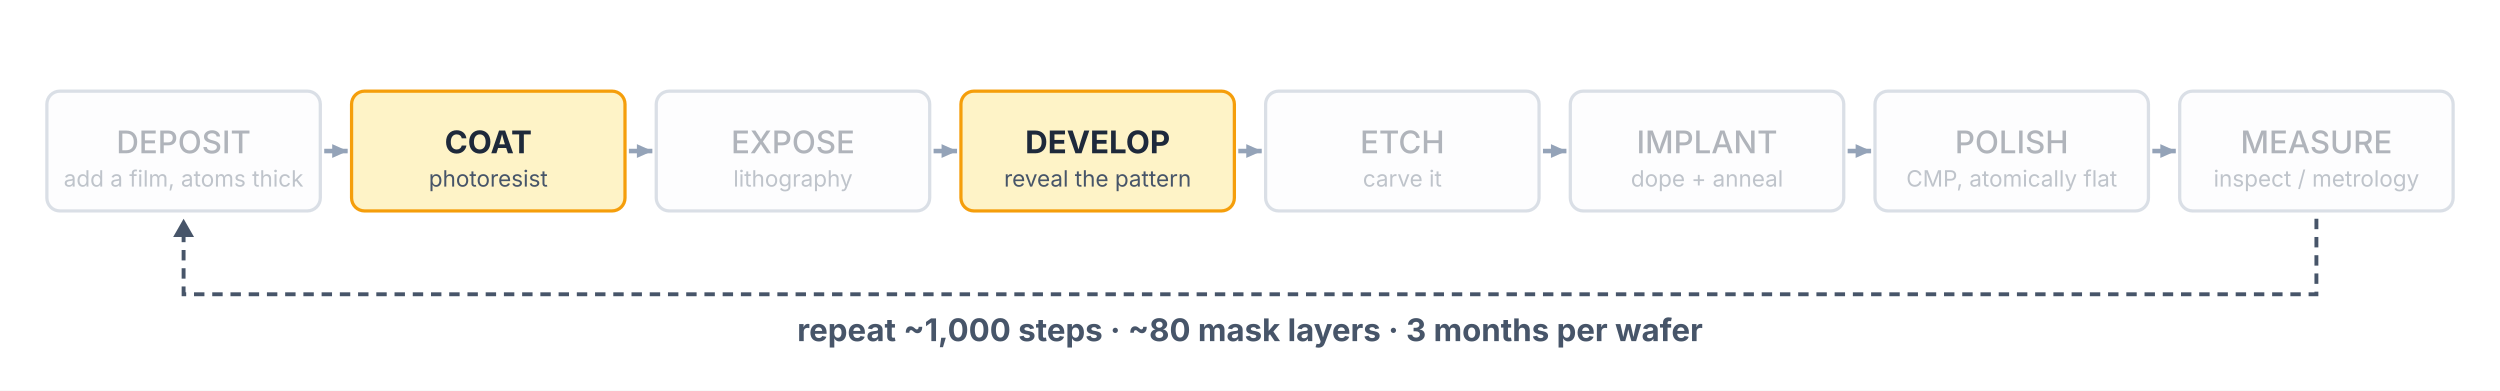
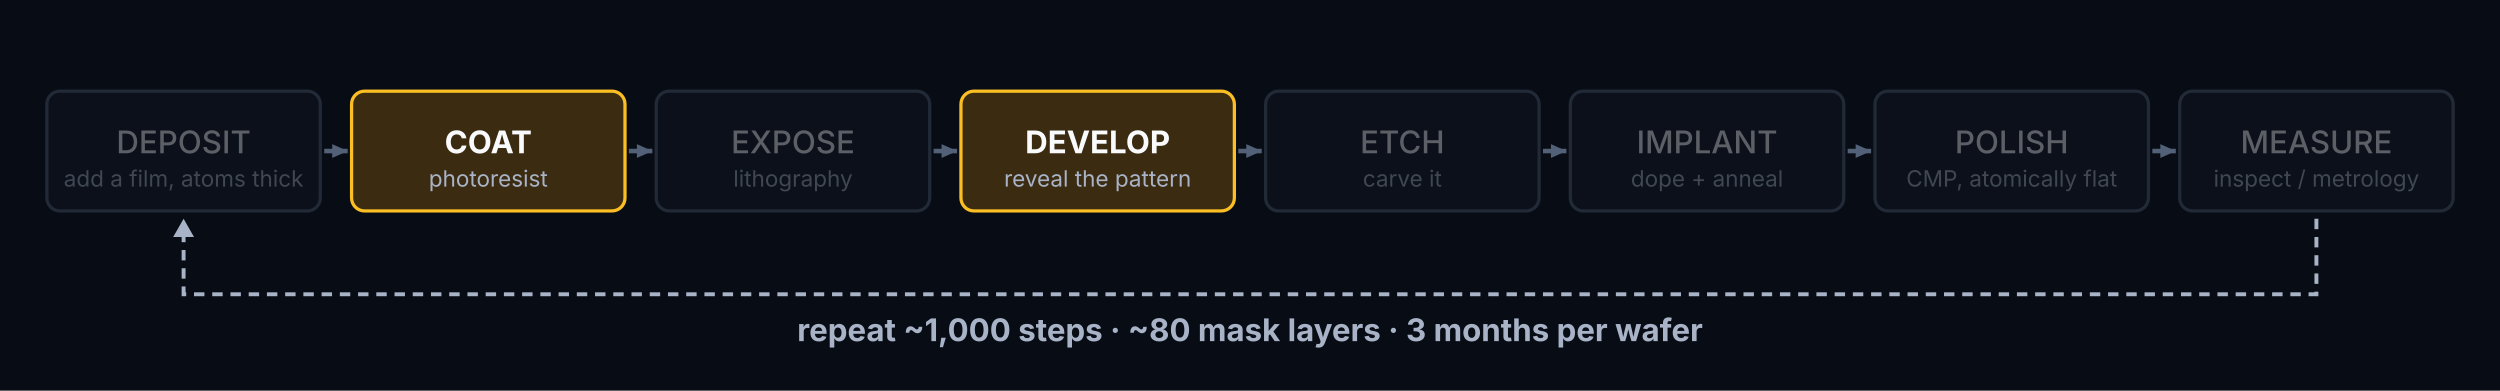
<svg xmlns="http://www.w3.org/2000/svg" viewBox="0 0 1920 300" font-family="Inter, -apple-system, sans-serif">
-   <rect width="1920" height="300" fill="#ffffff" />
+   <rect width="1920" height="300" fill="#080c14" />
  <g opacity="0.35">
-     <rect x="36" y="70" width="210" height="92" rx="10" fill="#f8fafc" stroke="#94a3b8" stroke-width="2.5" />
-     <text x="141" y="109" text-anchor="middle" dominant-baseline="central" font-size="24" font-weight="500" fill="#1e293b">DEPOSIT</text>
-     <text x="141" y="137" text-anchor="middle" dominant-baseline="central" font-size="17.28" fill="#475569">add a film, atoms thick</text>
+     <rect x="36" y="70" width="210" height="92" rx="10" fill="#111827" stroke="#526078" stroke-width="2.5" />
+     <text x="141" y="109" text-anchor="middle" dominant-baseline="central" font-size="24" font-weight="500" fill="#f8fafc">DEPOSIT</text>
+     <text x="141" y="137" text-anchor="middle" dominant-baseline="central" font-size="17.28" fill="#a8b3c7">add a film, atoms thick</text>
  </g>
-   <line x1="249" y1="116" x2="267" y2="116" stroke="#94a3b8" stroke-width="3.5" />
-   <polygon points="267,116 255.13,121.301 255.13,110.699" fill="#94a3b8" />
+   <line x1="249" y1="116" x2="267" y2="116" stroke="#526078" stroke-width="3.5" />
+   <polygon points="267,116 255.13,121.301 255.13,110.699" fill="#526078" />
  <g opacity="1">
-     <rect x="270" y="70" width="210" height="92" rx="10" fill="#fef3c7" stroke="#f59e0b" stroke-width="2.5" />
-     <text x="375" y="109" text-anchor="middle" dominant-baseline="central" font-size="24" font-weight="700" fill="#1e293b">COAT</text>
-     <text x="375" y="137" text-anchor="middle" dominant-baseline="central" font-size="17.28" fill="#475569">photoresist</text>
+     <rect x="270" y="70" width="210" height="92" rx="10" fill="#3b2b10" stroke="#fbbf24" stroke-width="2.5" />
+     <text x="375" y="109" text-anchor="middle" dominant-baseline="central" font-size="24" font-weight="700" fill="#f8fafc">COAT</text>
+     <text x="375" y="137" text-anchor="middle" dominant-baseline="central" font-size="17.28" fill="#a8b3c7">photoresist</text>
  </g>
-   <line x1="483" y1="116" x2="501" y2="116" stroke="#94a3b8" stroke-width="3.5" />
-   <polygon points="501,116 489.13,121.301 489.13,110.699" fill="#94a3b8" />
+   <line x1="483" y1="116" x2="501" y2="116" stroke="#526078" stroke-width="3.5" />
+   <polygon points="501,116 489.13,121.301 489.13,110.699" fill="#526078" />
  <g opacity="0.35">
-     <rect x="504" y="70" width="210" height="92" rx="10" fill="#f8fafc" stroke="#94a3b8" stroke-width="2.5" />
-     <text x="609" y="109" text-anchor="middle" dominant-baseline="central" font-size="24" font-weight="500" fill="#1e293b">EXPOSE</text>
-     <text x="609" y="137" text-anchor="middle" dominant-baseline="central" font-size="17.28" fill="#475569">lithography</text>
+     <rect x="504" y="70" width="210" height="92" rx="10" fill="#111827" stroke="#526078" stroke-width="2.5" />
+     <text x="609" y="109" text-anchor="middle" dominant-baseline="central" font-size="24" font-weight="500" fill="#f8fafc">EXPOSE</text>
+     <text x="609" y="137" text-anchor="middle" dominant-baseline="central" font-size="17.28" fill="#a8b3c7">lithography</text>
  </g>
-   <line x1="717" y1="116" x2="735" y2="116" stroke="#94a3b8" stroke-width="3.5" />
-   <polygon points="735,116 723.13,121.301 723.13,110.699" fill="#94a3b8" />
+   <line x1="717" y1="116" x2="735" y2="116" stroke="#526078" stroke-width="3.5" />
+   <polygon points="735,116 723.13,121.301 723.13,110.699" fill="#526078" />
  <g opacity="1">
-     <rect x="738" y="70" width="210" height="92" rx="10" fill="#fef3c7" stroke="#f59e0b" stroke-width="2.5" />
-     <text x="843" y="109" text-anchor="middle" dominant-baseline="central" font-size="24" font-weight="700" fill="#1e293b">DEVELOP</text>
-     <text x="843" y="137" text-anchor="middle" dominant-baseline="central" font-size="17.28" fill="#475569">reveal the pattern</text>
+     <rect x="738" y="70" width="210" height="92" rx="10" fill="#3b2b10" stroke="#fbbf24" stroke-width="2.5" />
+     <text x="843" y="109" text-anchor="middle" dominant-baseline="central" font-size="24" font-weight="700" fill="#f8fafc">DEVELOP</text>
+     <text x="843" y="137" text-anchor="middle" dominant-baseline="central" font-size="17.28" fill="#a8b3c7">reveal the pattern</text>
  </g>
-   <line x1="951" y1="116" x2="969" y2="116" stroke="#94a3b8" stroke-width="3.5" />
-   <polygon points="969,116 957.13,121.301 957.13,110.699" fill="#94a3b8" />
+   <line x1="951" y1="116" x2="969" y2="116" stroke="#526078" stroke-width="3.5" />
+   <polygon points="969,116 957.13,121.301 957.13,110.699" fill="#526078" />
  <g opacity="0.35">
-     <rect x="972" y="70" width="210" height="92" rx="10" fill="#f8fafc" stroke="#94a3b8" stroke-width="2.5" />
-     <text x="1077" y="109" text-anchor="middle" dominant-baseline="central" font-size="24" font-weight="500" fill="#1e293b">ETCH</text>
-     <text x="1077" y="137" text-anchor="middle" dominant-baseline="central" font-size="17.28" fill="#475569">carve it</text>
+     <rect x="972" y="70" width="210" height="92" rx="10" fill="#111827" stroke="#526078" stroke-width="2.5" />
+     <text x="1077" y="109" text-anchor="middle" dominant-baseline="central" font-size="24" font-weight="500" fill="#f8fafc">ETCH</text>
+     <text x="1077" y="137" text-anchor="middle" dominant-baseline="central" font-size="17.28" fill="#a8b3c7">carve it</text>
  </g>
-   <line x1="1185" y1="116" x2="1203" y2="116" stroke="#94a3b8" stroke-width="3.5" />
-   <polygon points="1203,116 1191.13,121.301 1191.13,110.699" fill="#94a3b8" />
+   <line x1="1185" y1="116" x2="1203" y2="116" stroke="#526078" stroke-width="3.5" />
+   <polygon points="1203,116 1191.13,121.301 1191.13,110.699" fill="#526078" />
  <g opacity="0.35">
-     <rect x="1206" y="70" width="210" height="92" rx="10" fill="#f8fafc" stroke="#94a3b8" stroke-width="2.5" />
-     <text x="1311" y="109" text-anchor="middle" dominant-baseline="central" font-size="24" font-weight="500" fill="#1e293b">IMPLANT</text>
-     <text x="1311" y="137" text-anchor="middle" dominant-baseline="central" font-size="17.28" fill="#475569">dope + anneal</text>
+     <rect x="1206" y="70" width="210" height="92" rx="10" fill="#111827" stroke="#526078" stroke-width="2.5" />
+     <text x="1311" y="109" text-anchor="middle" dominant-baseline="central" font-size="24" font-weight="500" fill="#f8fafc">IMPLANT</text>
+     <text x="1311" y="137" text-anchor="middle" dominant-baseline="central" font-size="17.28" fill="#a8b3c7">dope + anneal</text>
  </g>
-   <line x1="1419" y1="116" x2="1437" y2="116" stroke="#94a3b8" stroke-width="3.5" />
-   <polygon points="1437,116 1425.13,121.301 1425.13,110.699" fill="#94a3b8" />
+   <line x1="1419" y1="116" x2="1437" y2="116" stroke="#526078" stroke-width="3.5" />
+   <polygon points="1437,116 1425.13,121.301 1425.13,110.699" fill="#526078" />
  <g opacity="0.35">
-     <rect x="1440" y="70" width="210" height="92" rx="10" fill="#f8fafc" stroke="#94a3b8" stroke-width="2.5" />
-     <text x="1545" y="109" text-anchor="middle" dominant-baseline="central" font-size="24" font-weight="500" fill="#1e293b">POLISH</text>
-     <text x="1545" y="137" text-anchor="middle" dominant-baseline="central" font-size="17.28" fill="#475569">CMP, atomically flat</text>
+     <rect x="1440" y="70" width="210" height="92" rx="10" fill="#111827" stroke="#526078" stroke-width="2.5" />
+     <text x="1545" y="109" text-anchor="middle" dominant-baseline="central" font-size="24" font-weight="500" fill="#f8fafc">POLISH</text>
+     <text x="1545" y="137" text-anchor="middle" dominant-baseline="central" font-size="17.28" fill="#a8b3c7">CMP, atomically flat</text>
  </g>
-   <line x1="1653" y1="116" x2="1671" y2="116" stroke="#94a3b8" stroke-width="3.5" />
-   <polygon points="1671,116 1659.13,121.301 1659.13,110.699" fill="#94a3b8" />
+   <line x1="1653" y1="116" x2="1671" y2="116" stroke="#526078" stroke-width="3.5" />
+   <polygon points="1671,116 1659.13,121.301 1659.13,110.699" fill="#526078" />
  <g opacity="0.35">
-     <rect x="1674" y="70" width="210" height="92" rx="10" fill="#f8fafc" stroke="#94a3b8" stroke-width="2.5" />
-     <text x="1779" y="109" text-anchor="middle" dominant-baseline="central" font-size="24" font-weight="500" fill="#1e293b">MEASURE</text>
-     <text x="1779" y="137" text-anchor="middle" dominant-baseline="central" font-size="17.28" fill="#475569">inspect / metrology</text>
+     <rect x="1674" y="70" width="210" height="92" rx="10" fill="#111827" stroke="#526078" stroke-width="2.5" />
+     <text x="1779" y="109" text-anchor="middle" dominant-baseline="central" font-size="24" font-weight="500" fill="#f8fafc">MEASURE</text>
+     <text x="1779" y="137" text-anchor="middle" dominant-baseline="central" font-size="17.28" fill="#a8b3c7">inspect / metrology</text>
  </g>
-   <path d="M 1779 168 L 1779 226 L 141 226 L 141 174" fill="none" stroke="#475569" stroke-width="3" stroke-dasharray="8 6" />
-   <polygon points="141,168 133,182 149,182" fill="#475569" />
-   <text x="960" y="262" text-anchor="middle" font-size="24" font-weight="700" fill="#475569">repeat ~1,000 steps · ~80 mask layers · 3 months per wafer</text>
+   <path d="M 1779 168 L 1779 226 L 141 226 L 141 174" fill="none" stroke="#a8b3c7" stroke-width="3" stroke-dasharray="8 6" />
+   <polygon points="141,168 133,182 149,182" fill="#a8b3c7" />
+   <text x="960" y="262" text-anchor="middle" font-size="24" font-weight="700" fill="#a8b3c7">repeat ~1,000 steps · ~80 mask layers · 3 months per wafer</text>
</svg>
